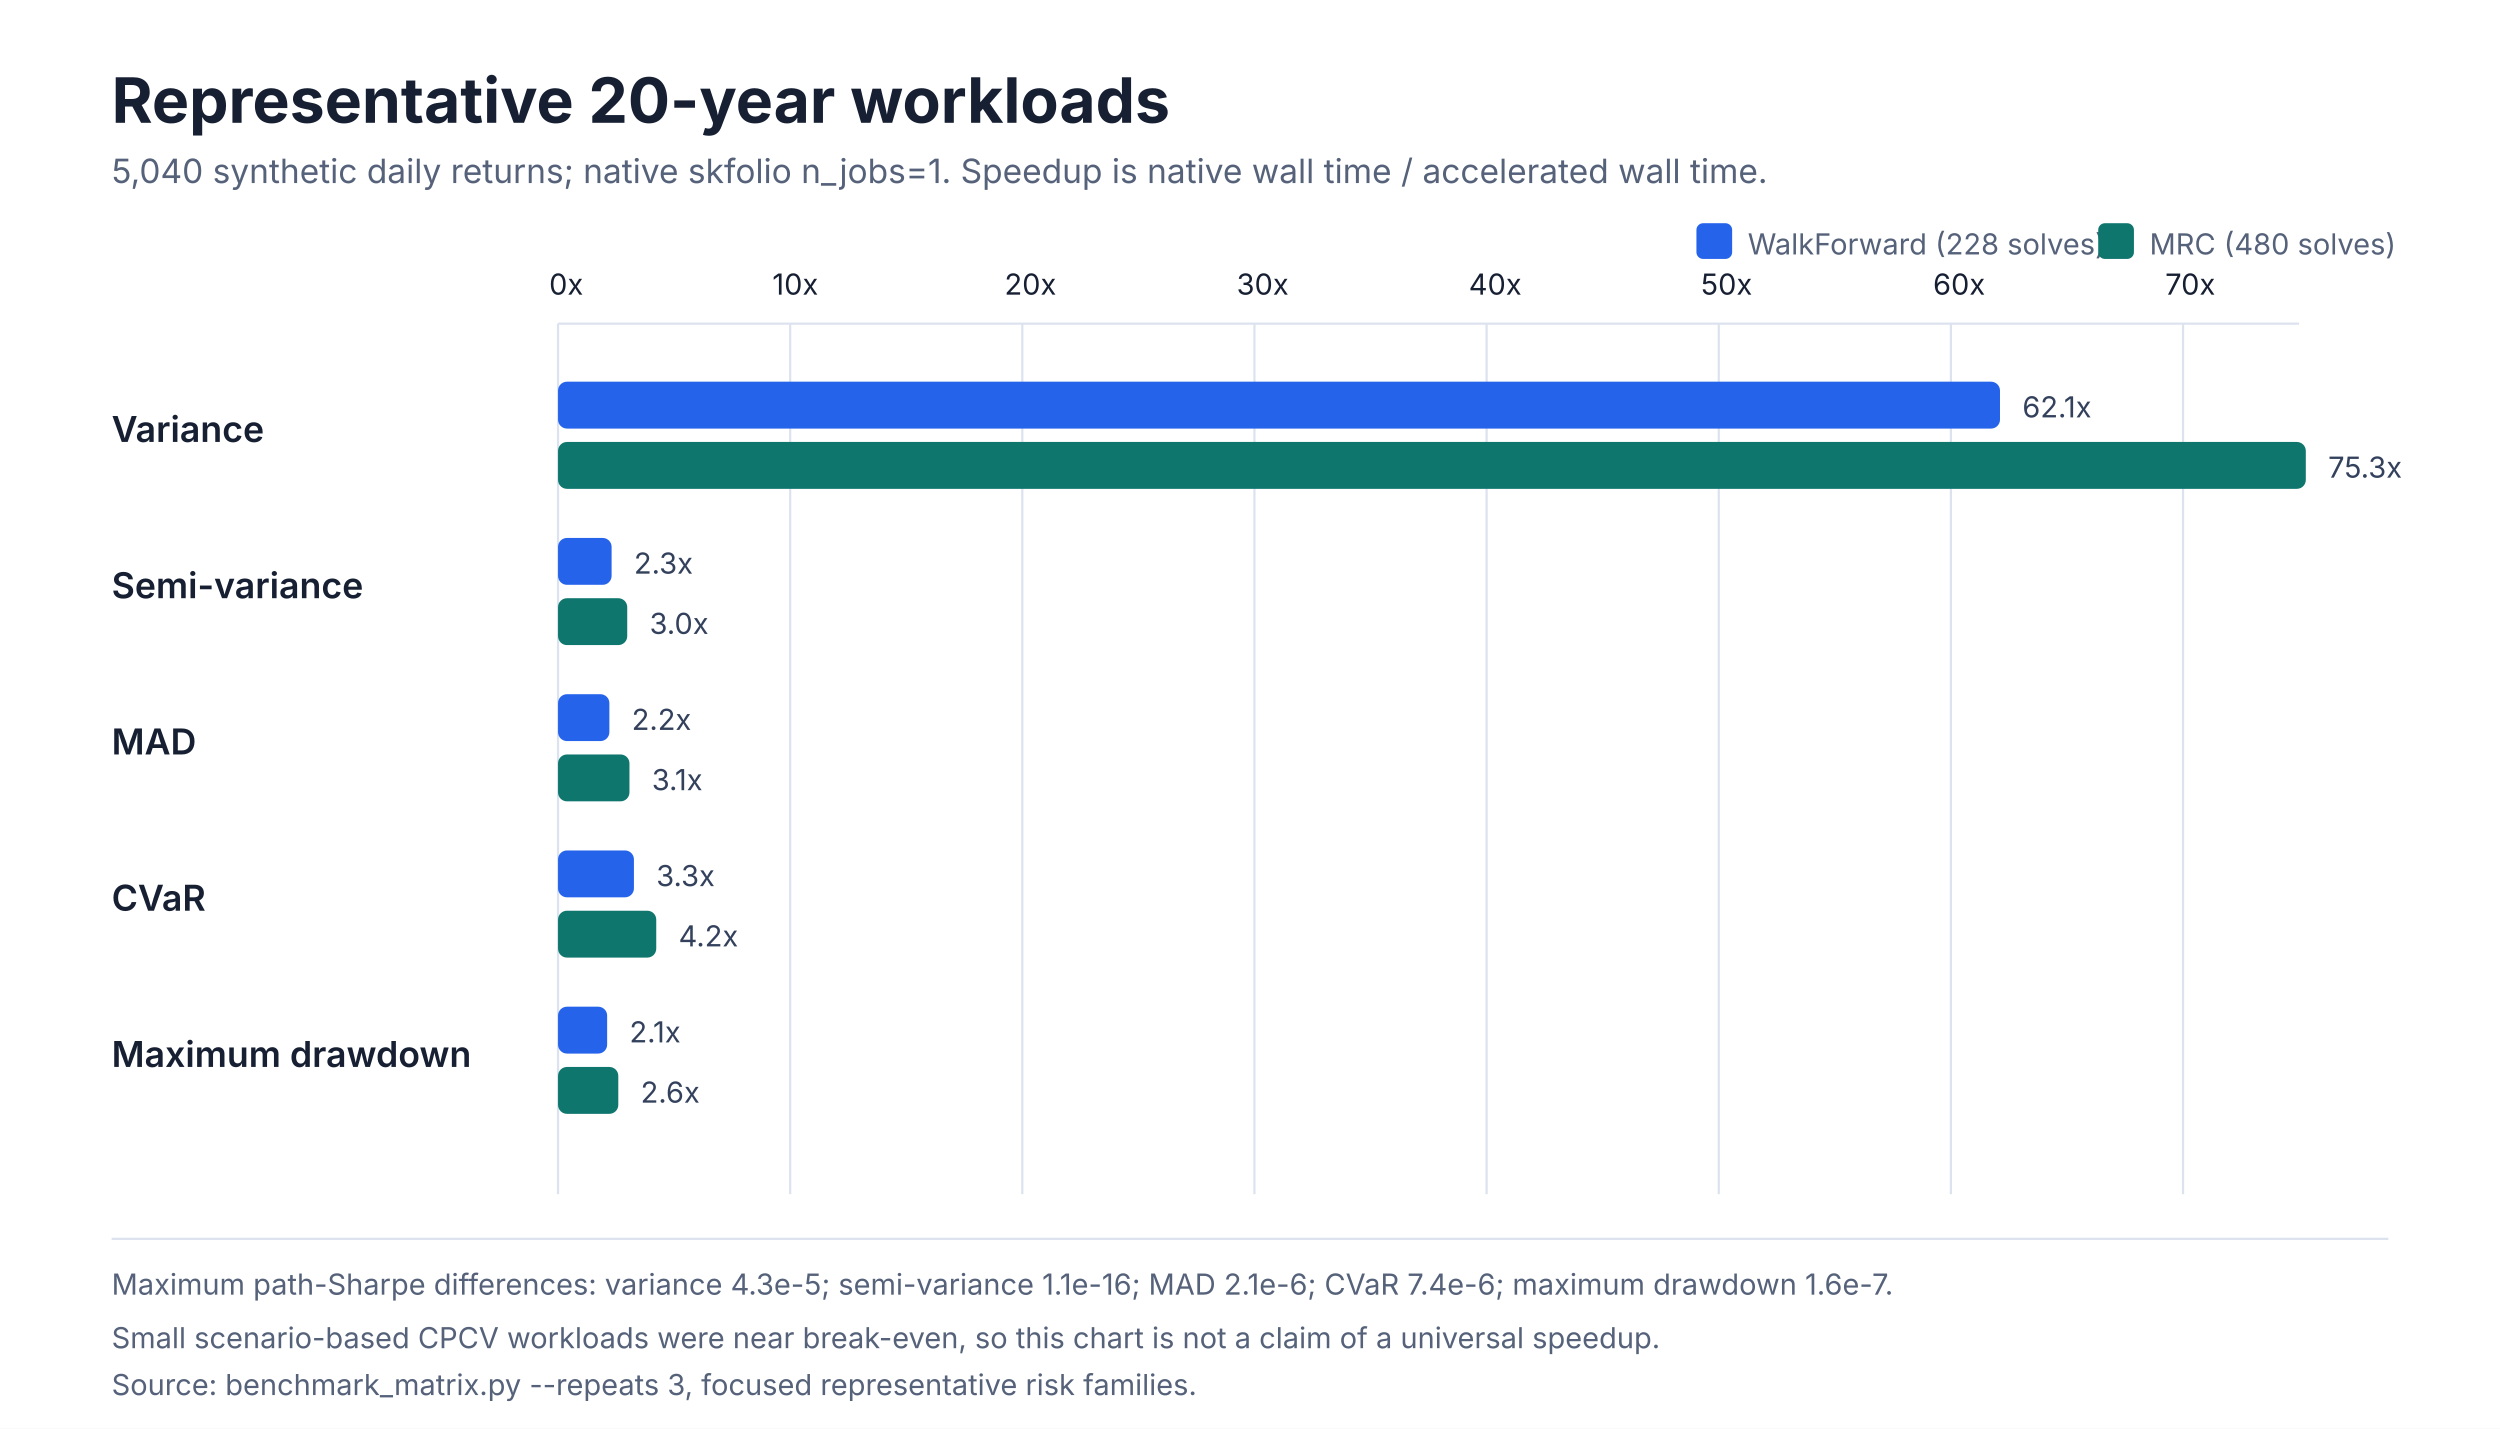
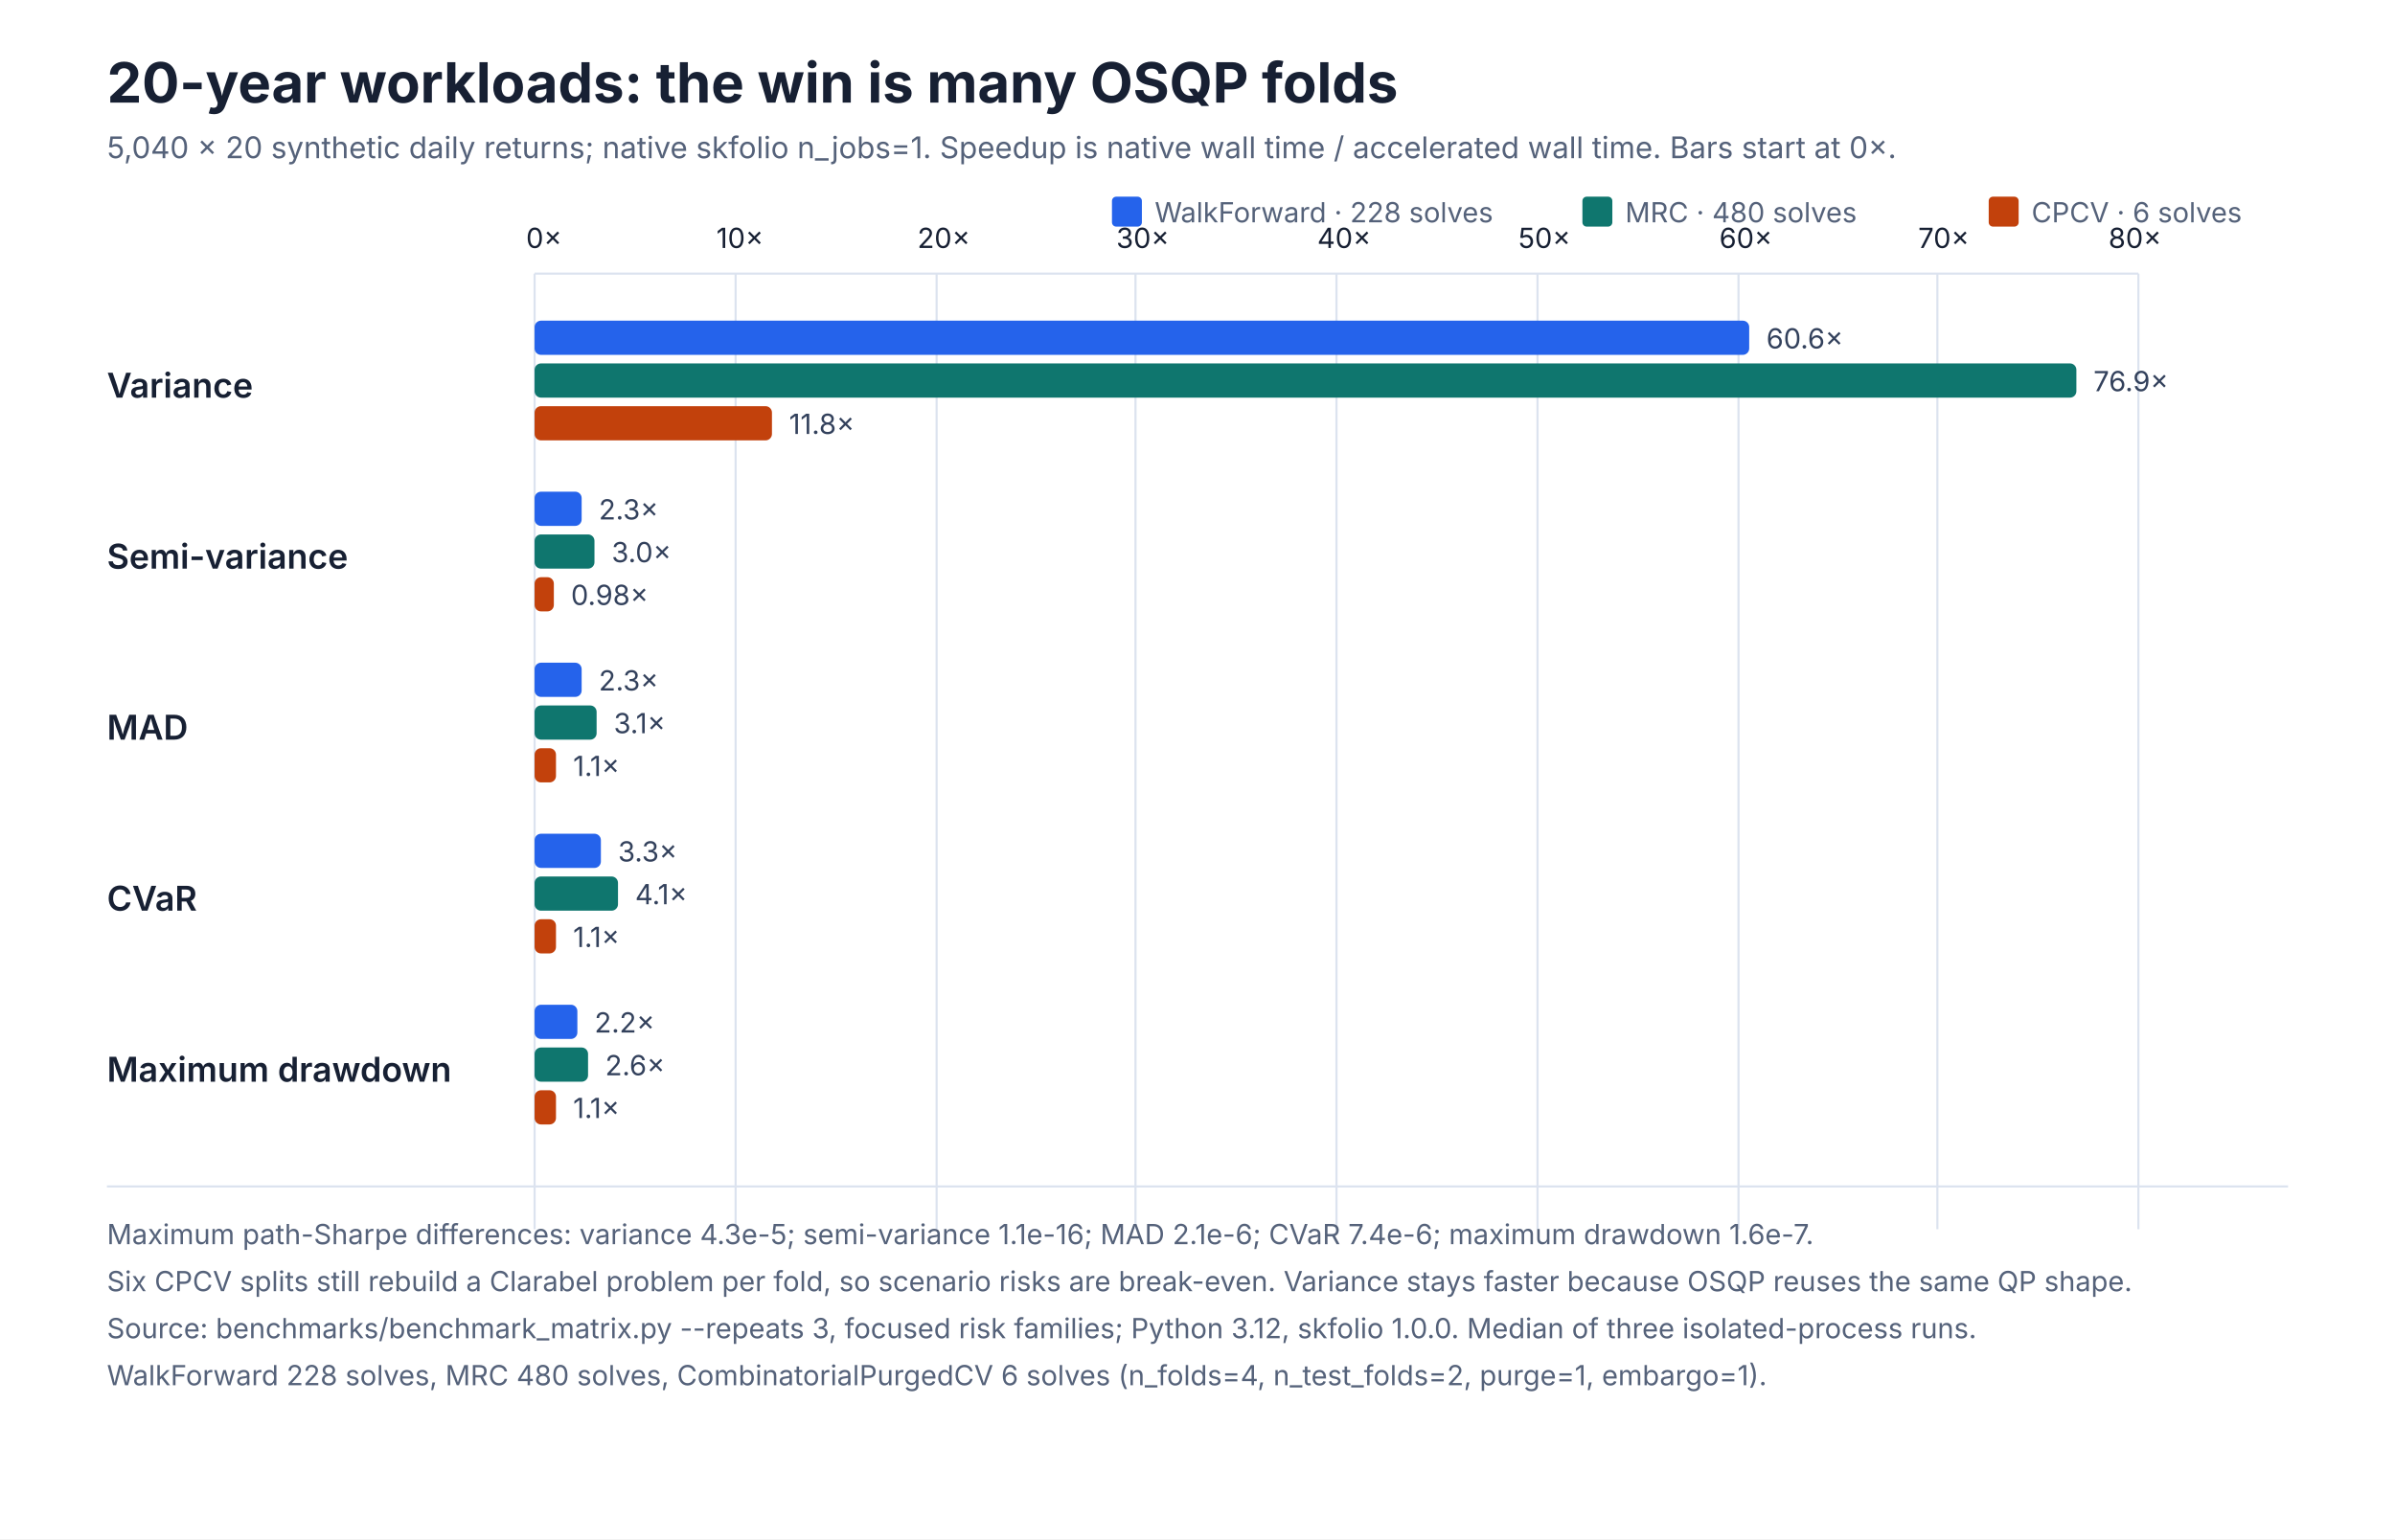
- <svg xmlns="http://www.w3.org/2000/svg" width="1120" height="640" viewBox="0 0 1120 640" role="img" aria-labelledby="title desc">
+ <svg xmlns="http://www.w3.org/2000/svg" width="1120" height="720" viewBox="0 0 1120 720" role="img" aria-labelledby="title desc">
  <style>
    text { font-family: system-ui, -apple-system, "Segoe UI", sans-serif; fill: #172033; }
-     .title { font-size: 28px; font-weight: 700; }
-     .subtitle { font-size: 15px; fill: #55627a; }
+     .title { font-size: 26px; font-weight: 700; }
+     .subtitle { font-size: 14px; fill: #55627a; }
    .label { font-size: 16px; font-weight: 600; }
    .value { font-size: 13px; fill: #33415c; }
    .axis { font-size: 13px; fill: #66748c; }
    .note { font-size: 13px; fill: #55627a; }
  </style>
-   <rect width="1120" height="640" fill="#ffffff" />
-   <text x="50" y="55" class="title">Representative 20-year workloads</text>
-   <text x="50" y="82" class="subtitle">5,040 synthetic daily returns; native skfolio n_jobs=1. Speedup is native wall time / accelerated wall time.</text>
-   <rect x="760" y="100" width="16" height="16" rx="3" fill="#2563eb" />
-   <text x="783" y="114" class="note">WalkForward (228 solves)</text>
-   <rect x="940" y="100" width="16" height="16" rx="3" fill="#0f766e" />
-   <text x="963" y="114" class="note">MRC (480 solves)</text>
+   <rect width="1120" height="720" fill="#ffffff" />
+   <text x="50" y="48" class="title">20-year workloads: the win is many OSQP folds</text>
+   <text x="50" y="74" class="subtitle">5,040 × 20 synthetic daily returns; native skfolio n_jobs=1. Speedup is native wall time / accelerated wall time. Bars start at 0×.</text>
+   <rect x="520" y="92" width="14" height="14" rx="2" fill="#2563eb" />
+   <text x="540" y="104" class="note">WalkForward · 228 solves</text>
+   <rect x="740" y="92" width="14" height="14" rx="2" fill="#0f766e" />
+   <text x="760" y="104" class="note">MRC · 480 solves</text>
+   <rect x="930" y="92" width="14" height="14" rx="2" fill="#c2410c" />
+   <text x="950" y="104" class="note">CPCV · 6 solves</text>
  <g stroke="#dce3ef" stroke-width="1">
-     <line x1="250" y1="145" x2="1030" y2="145" />
-     <line x1="250" y1="145" x2="250" y2="535" />
-     <line x1="354" y1="145" x2="354" y2="535" />
-     <line x1="458" y1="145" x2="458" y2="535" />
-     <line x1="562" y1="145" x2="562" y2="535" />
-     <line x1="666" y1="145" x2="666" y2="535" />
-     <line x1="770" y1="145" x2="770" y2="535" />
-     <line x1="874" y1="145" x2="874" y2="535" />
-     <line x1="978" y1="145" x2="978" y2="535" />
+     <line x1="250" y1="128" x2="1000" y2="128" />
+     <line x1="250" y1="128" x2="250" y2="575" />
+     <line x1="344" y1="128" x2="344" y2="575" />
+     <line x1="438" y1="128" x2="438" y2="575" />
+     <line x1="531" y1="128" x2="531" y2="575" />
+     <line x1="625" y1="128" x2="625" y2="575" />
+     <line x1="719" y1="128" x2="719" y2="575" />
+     <line x1="813" y1="128" x2="813" y2="575" />
+     <line x1="906" y1="128" x2="906" y2="575" />
+     <line x1="1000" y1="128" x2="1000" y2="575" />
  </g>
  <g class="axis">
-     <text x="246" y="132">0x</text>
-     <text x="346" y="132">10x</text>
-     <text x="450" y="132">20x</text>
-     <text x="554" y="132">30x</text>
-     <text x="658" y="132">40x</text>
-     <text x="762" y="132">50x</text>
-     <text x="866" y="132">60x</text>
-     <text x="970" y="132">70x</text>
+     <text x="246" y="116">0×</text>
+     <text x="335" y="116">10×</text>
+     <text x="429" y="116">20×</text>
+     <text x="522" y="116">30×</text>
+     <text x="616" y="116">40×</text>
+     <text x="710" y="116">50×</text>
+     <text x="804" y="116">60×</text>
+     <text x="897" y="116">70×</text>
+     <text x="986" y="116">80×</text>
  </g>
  <g>
-     <text x="50" y="198" class="label">Variance</text>
-     <rect x="250" y="171" width="646" height="21" rx="4" fill="#2563eb" />
-     <text x="906" y="187" class="value">62.1x</text>
-     <rect x="250" y="198" width="783" height="21" rx="4" fill="#0f766e" />
-     <text x="1043" y="214" class="value">75.3x</text>
-     <text x="50" y="268" class="label">Semi-variance</text>
-     <rect x="250" y="241" width="24" height="21" rx="4" fill="#2563eb" />
-     <text x="284" y="257" class="value">2.3x</text>
-     <rect x="250" y="268" width="31" height="21" rx="4" fill="#0f766e" />
-     <text x="291" y="284" class="value">3.0x</text>
-     <text x="50" y="338" class="label">MAD</text>
-     <rect x="250" y="311" width="23" height="21" rx="4" fill="#2563eb" />
-     <text x="283" y="327" class="value">2.2x</text>
-     <rect x="250" y="338" width="32" height="21" rx="4" fill="#0f766e" />
-     <text x="292" y="354" class="value">3.1x</text>
-     <text x="50" y="408" class="label">CVaR</text>
-     <rect x="250" y="381" width="34" height="21" rx="4" fill="#2563eb" />
-     <text x="294" y="397" class="value">3.3x</text>
-     <rect x="250" y="408" width="44" height="21" rx="4" fill="#0f766e" />
-     <text x="304" y="424" class="value">4.2x</text>
-     <text x="50" y="478" class="label">Maximum drawdown</text>
-     <rect x="250" y="451" width="22" height="21" rx="4" fill="#2563eb" />
-     <text x="282" y="467" class="value">2.1x</text>
-     <rect x="250" y="478" width="27" height="21" rx="4" fill="#0f766e" />
-     <text x="287" y="494" class="value">2.6x</text>
+     <text x="50" y="186" class="label">Variance</text>
+     <rect x="250" y="150" width="568" height="16" rx="3" fill="#2563eb" />
+     <text x="826" y="163" class="value">60.6×</text>
+     <rect x="250" y="170" width="721" height="16" rx="3" fill="#0f766e" />
+     <text x="979" y="183" class="value">76.9×</text>
+     <rect x="250" y="190" width="111" height="16" rx="3" fill="#c2410c" />
+     <text x="369" y="203" class="value">11.8×</text>
+     <text x="50" y="266" class="label">Semi-variance</text>
+     <rect x="250" y="230" width="22" height="16" rx="3" fill="#2563eb" />
+     <text x="280" y="243" class="value">2.3×</text>
+     <rect x="250" y="250" width="28" height="16" rx="3" fill="#0f766e" />
+     <text x="286" y="263" class="value">3.0×</text>
+     <rect x="250" y="270" width="9" height="16" rx="3" fill="#c2410c" />
+     <text x="267" y="283" class="value">0.98×</text>
+     <text x="50" y="346" class="label">MAD</text>
+     <rect x="250" y="310" width="22" height="16" rx="3" fill="#2563eb" />
+     <text x="280" y="323" class="value">2.3×</text>
+     <rect x="250" y="330" width="29" height="16" rx="3" fill="#0f766e" />
+     <text x="287" y="343" class="value">3.1×</text>
+     <rect x="250" y="350" width="10" height="16" rx="3" fill="#c2410c" />
+     <text x="268" y="363" class="value">1.1×</text>
+     <text x="50" y="426" class="label">CVaR</text>
+     <rect x="250" y="390" width="31" height="16" rx="3" fill="#2563eb" />
+     <text x="289" y="403" class="value">3.3×</text>
+     <rect x="250" y="410" width="39" height="16" rx="3" fill="#0f766e" />
+     <text x="297" y="423" class="value">4.1×</text>
+     <rect x="250" y="430" width="10" height="16" rx="3" fill="#c2410c" />
+     <text x="268" y="443" class="value">1.1×</text>
+     <text x="50" y="506" class="label">Maximum drawdown</text>
+     <rect x="250" y="470" width="20" height="16" rx="3" fill="#2563eb" />
+     <text x="278" y="483" class="value">2.2×</text>
+     <rect x="250" y="490" width="25" height="16" rx="3" fill="#0f766e" />
+     <text x="283" y="503" class="value">2.6×</text>
+     <rect x="250" y="510" width="10" height="16" rx="3" fill="#c2410c" />
+     <text x="268" y="523" class="value">1.1×</text>
  </g>
  <line x1="50" y1="555" x2="1070" y2="555" stroke="#dce3ef" />
-   <text x="50" y="580" class="note">Maximum path-Sharpe differences: variance 4.3e-5; semi-variance 1.1e-16; MAD 2.1e-6; CVaR 7.4e-6; maximum drawdown 1.6e-7.</text>
-   <text x="50" y="604" class="note">Small scenario-based CPCV workloads were near break-even, so this chart is not a claim of a universal speedup.</text>
-   <text x="50" y="625" class="note">Source: benchmark_matrix.py --repeats 3, focused representative risk families.</text>
+   <text x="50" y="582" class="note">Maximum path-Sharpe differences: variance 4.3e-5; semi-variance 1.1e-16; MAD 2.1e-6; CVaR 7.4e-6; maximum drawdown 1.6e-7.</text>
+   <text x="50" y="604" class="note">Six CPCV splits still rebuild a Clarabel problem per fold, so scenario risks are break-even. Variance stays faster because OSQP reuses the same QP shape.</text>
+   <text x="50" y="626" class="note">Source: benchmarks/benchmark_matrix.py --repeats 3, focused risk families; Python 3.12, skfolio 1.0.0. Median of three isolated-process runs.</text>
+   <text x="50" y="648" class="note">WalkForward 228 solves, MRC 480 solves, CombinatorialPurgedCV 6 solves (n_folds=4, n_test_folds=2, purge=1, embargo=1).</text>
</svg>
